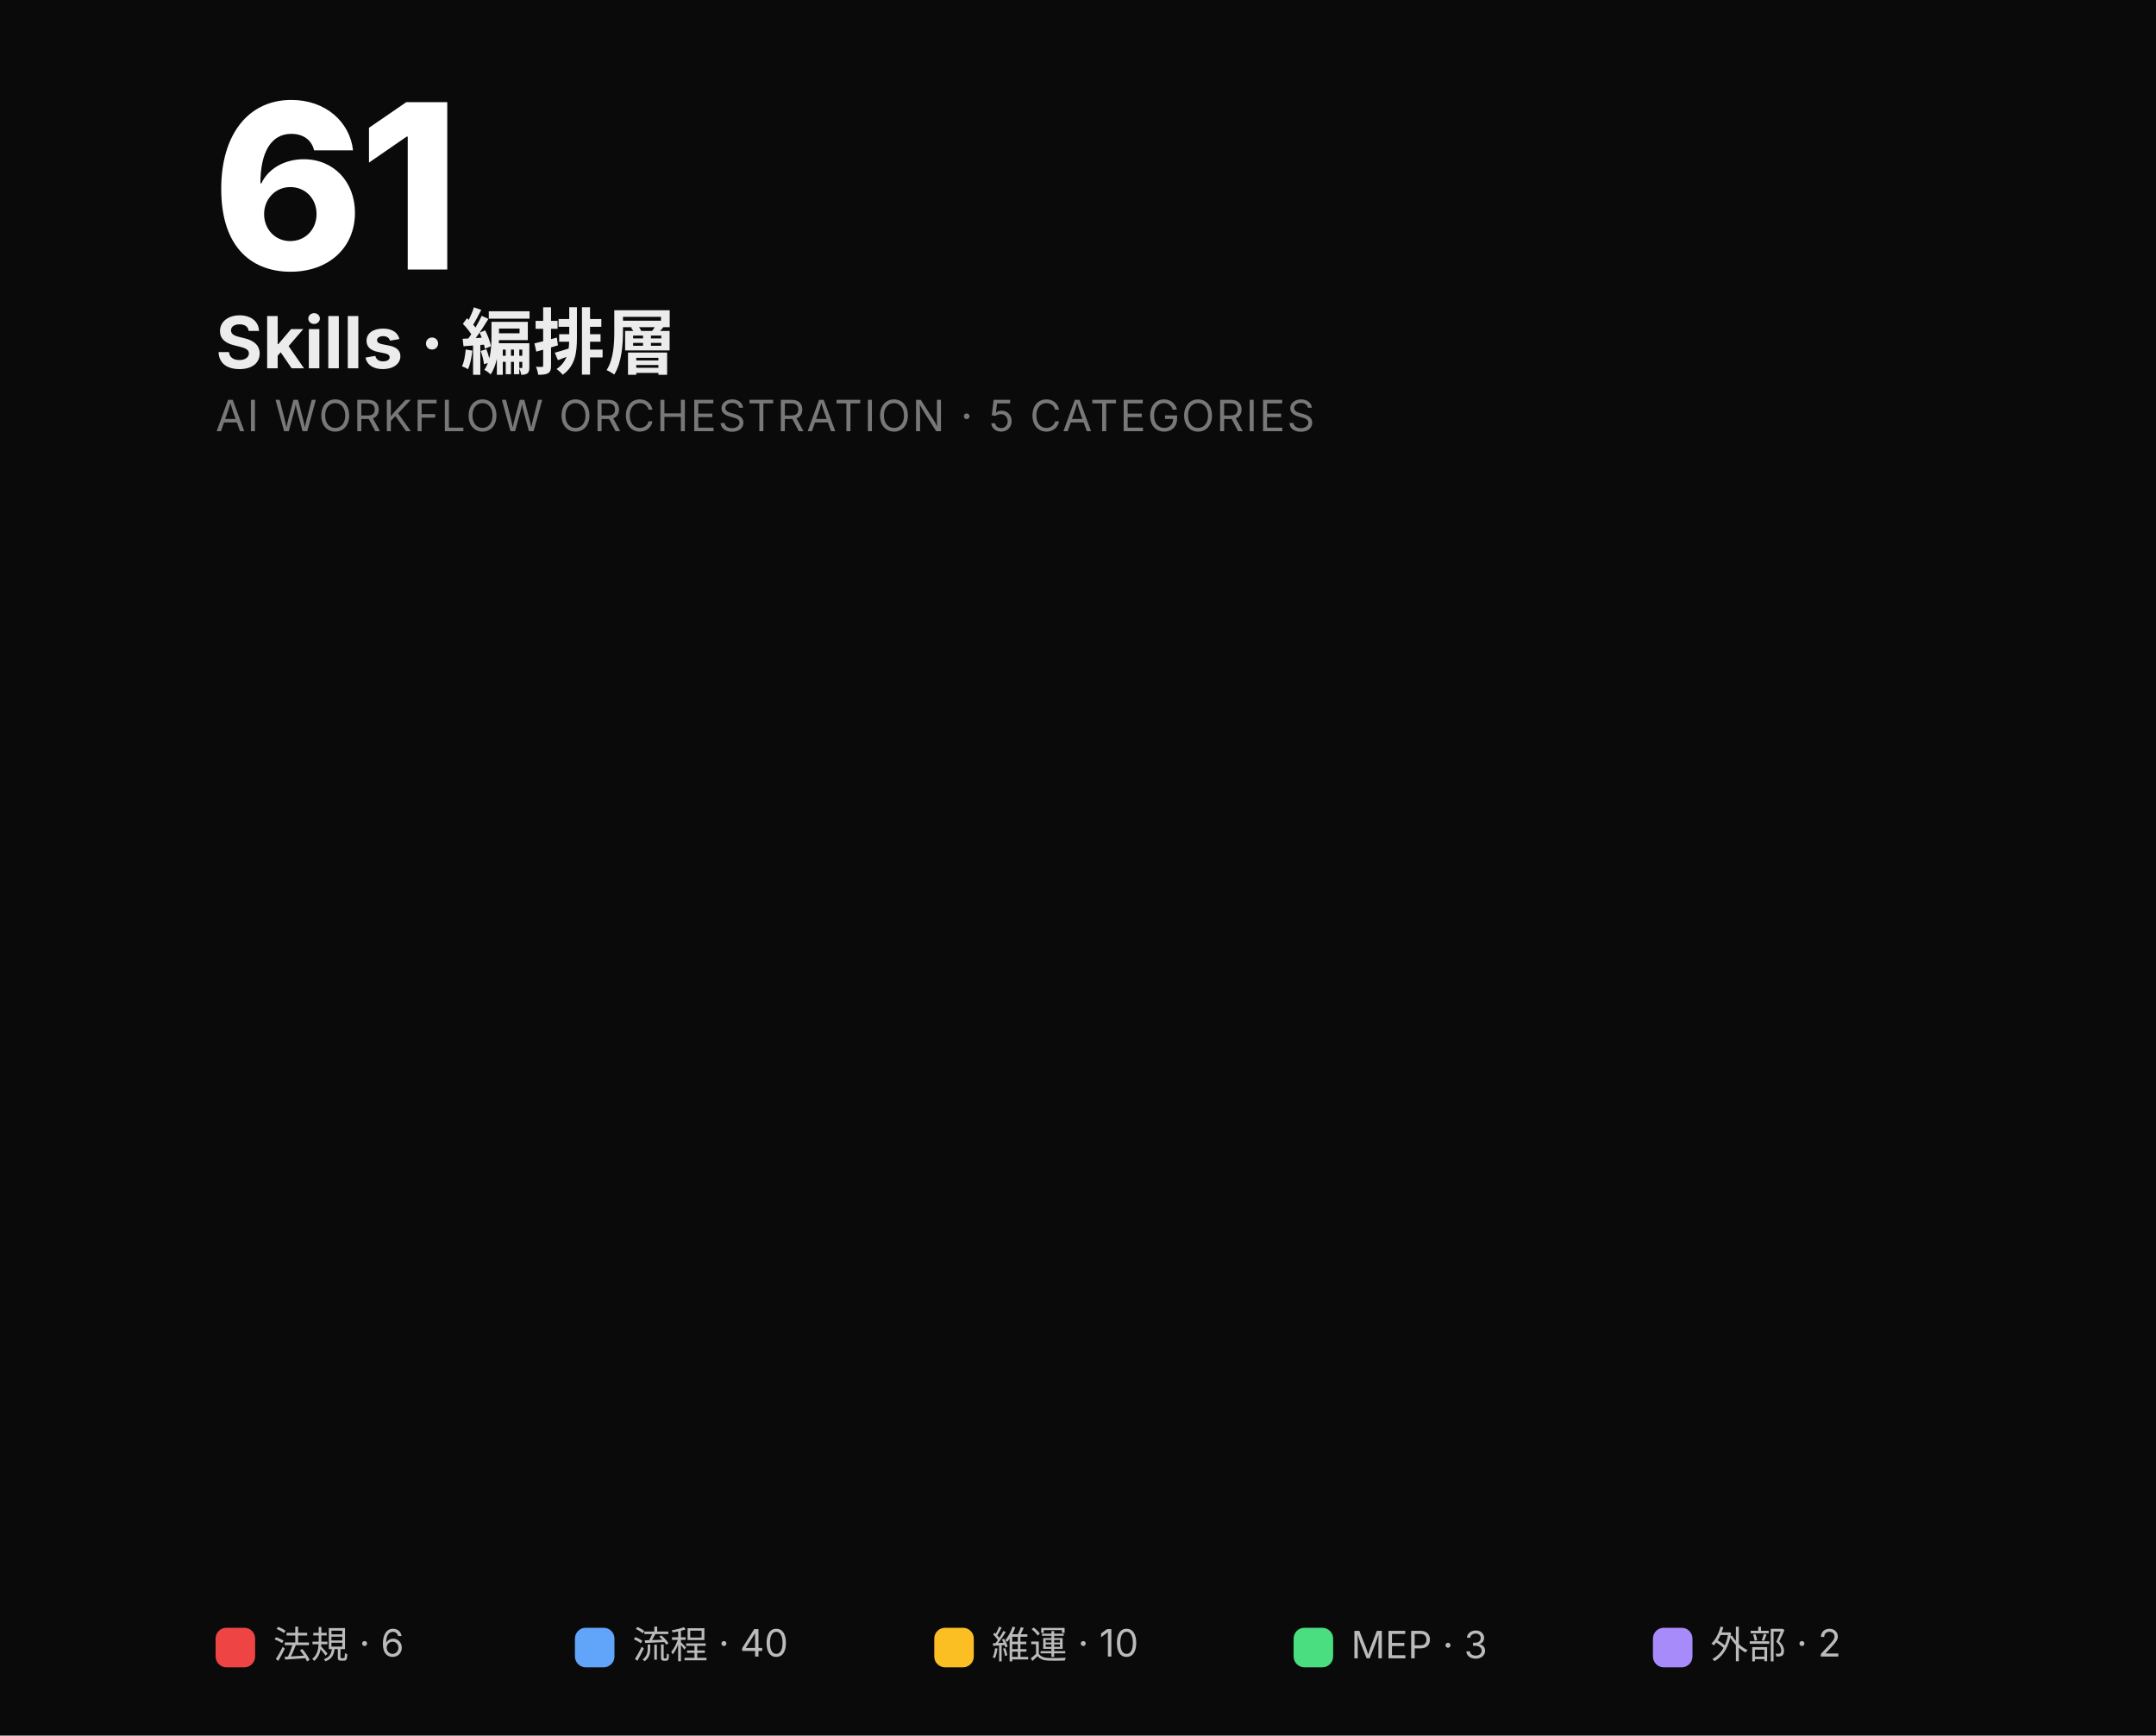
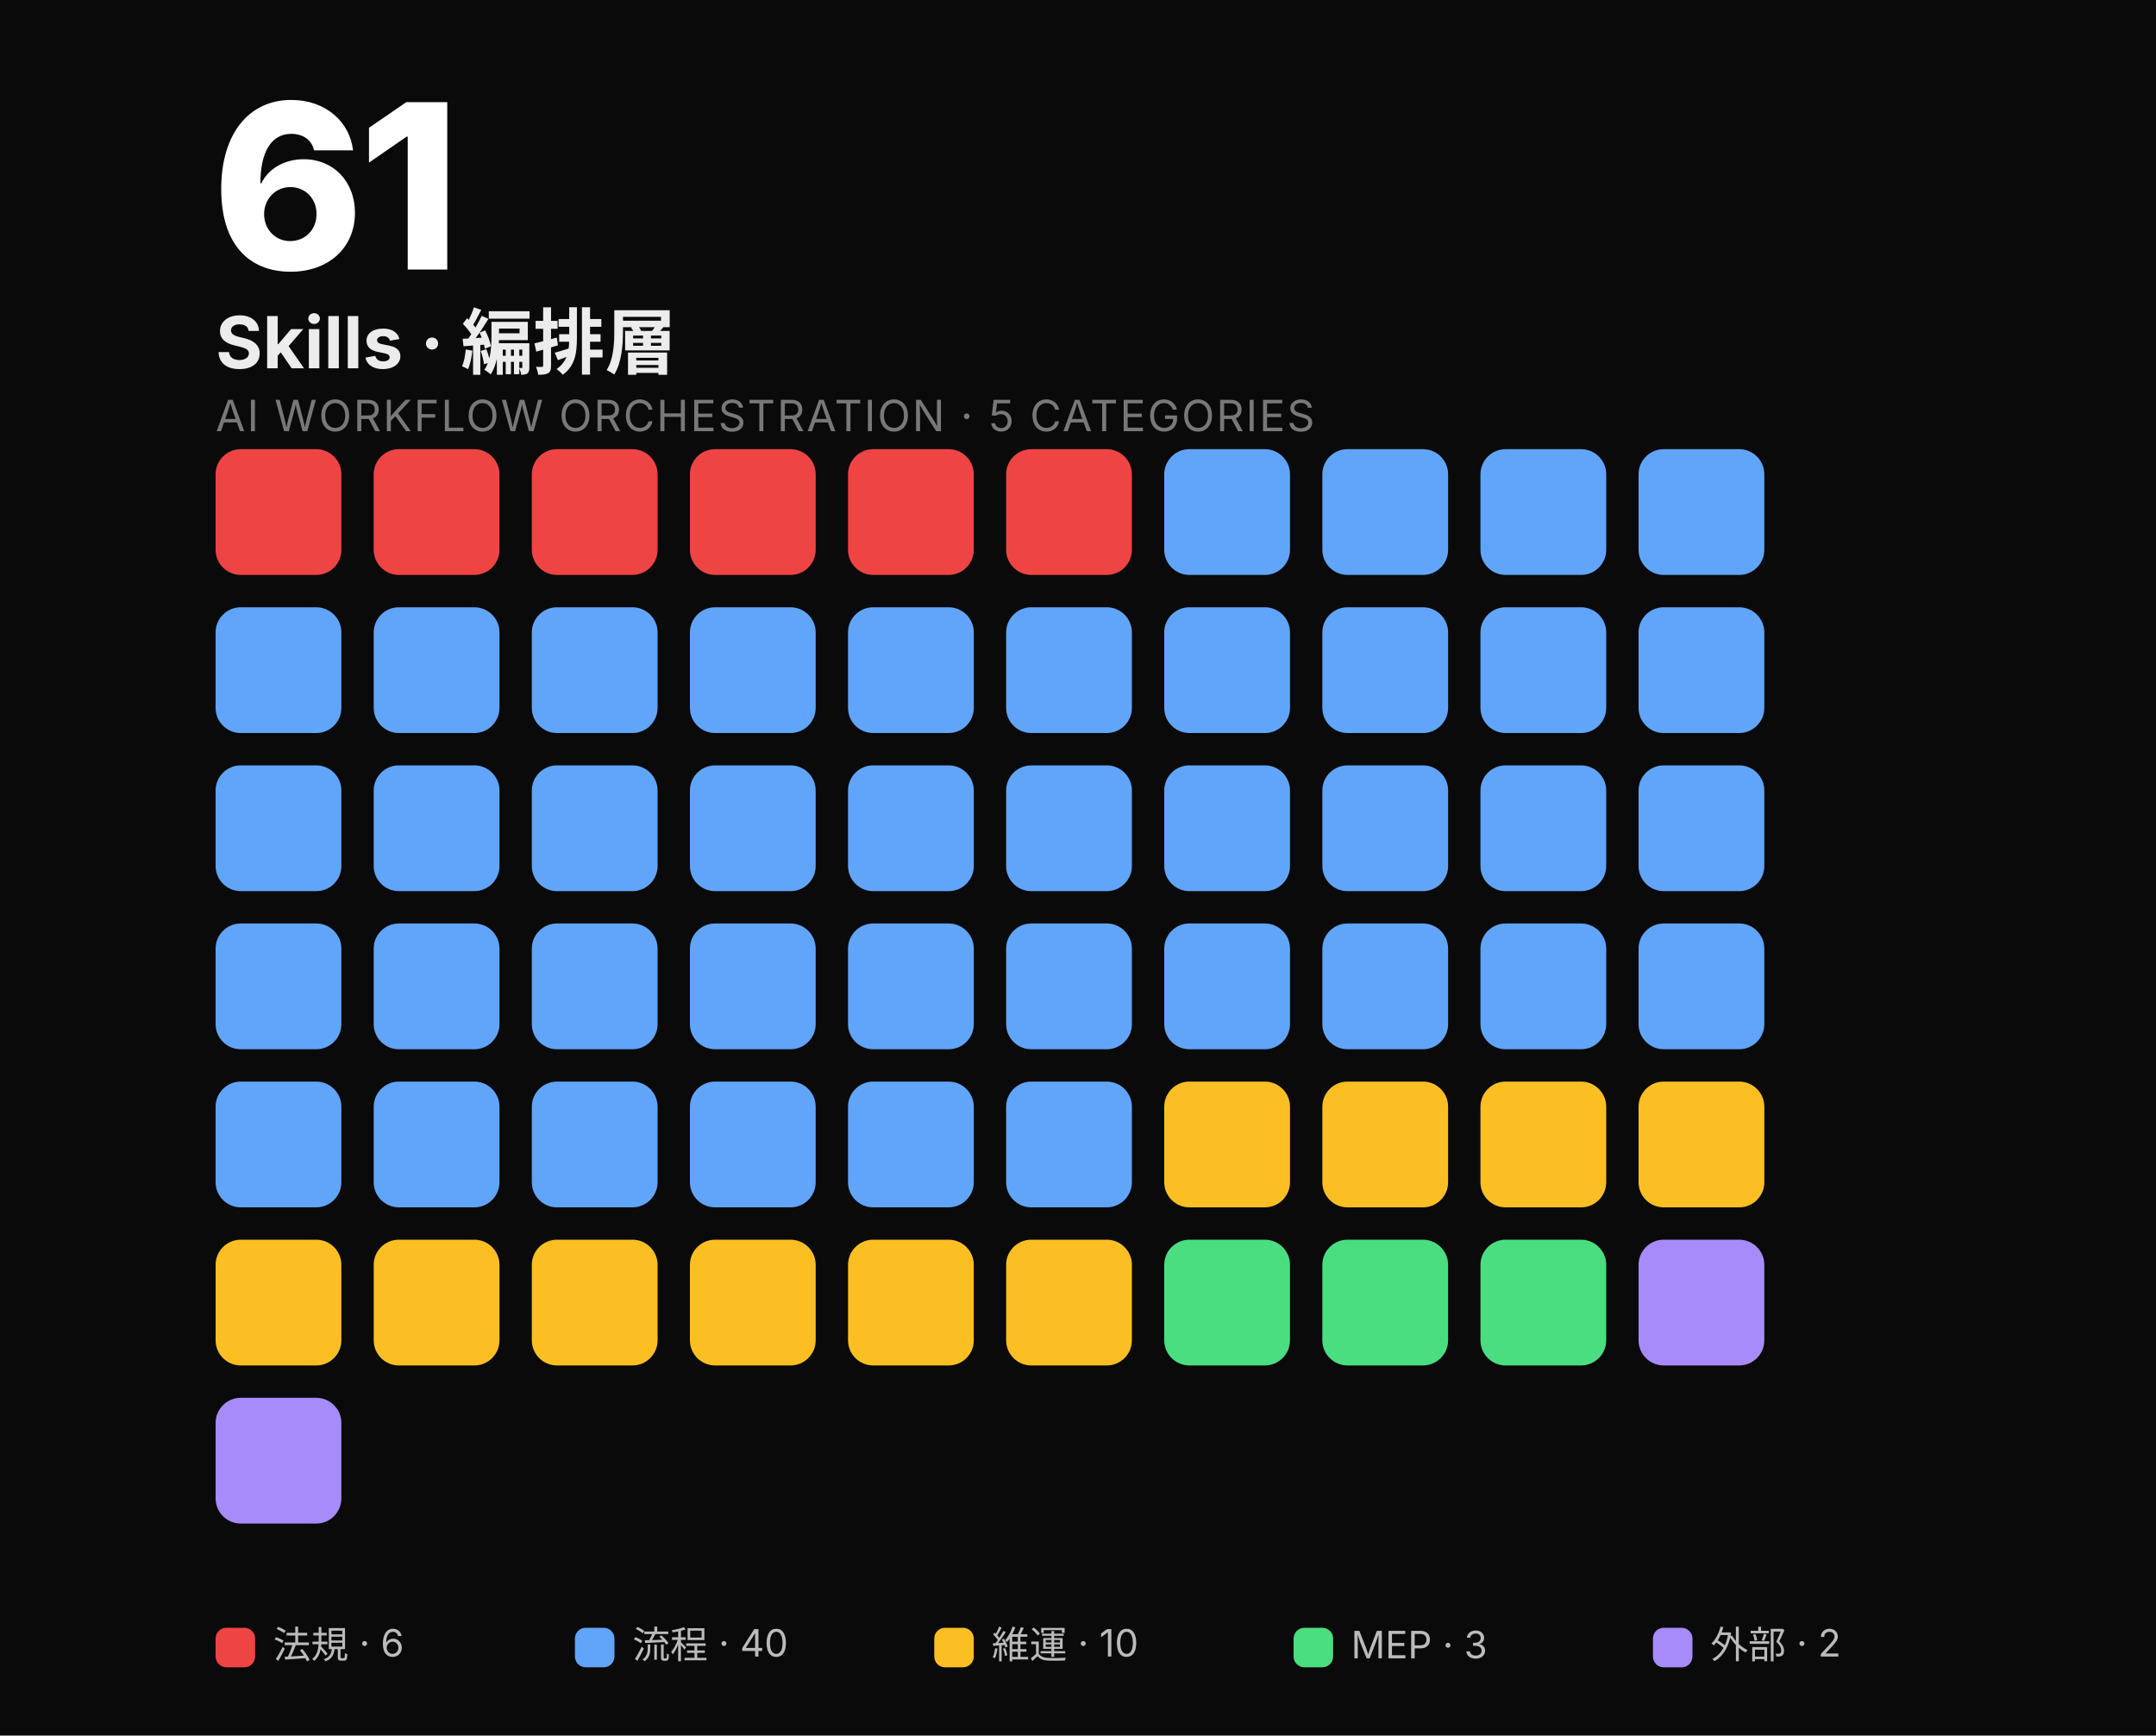
<svg xmlns="http://www.w3.org/2000/svg" viewBox="0 0 1200 966" width="1200" height="966" font-family="'Noto Sans TC','Helvetica Neue',Inter,sans-serif">
  <style>
-   .g{transform-box:fill-box;transform-origin:center;opacity:0;
-      animation:pop .6s cubic-bezier(.16,1,.3,1) forwards, glow 4.5s ease-in-out infinite;}
-   @keyframes pop{0%{opacity:0;transform:scale(.35) translateY(14px)}60%{opacity:1;transform:scale(1.12)}100%{opacity:1;transform:scale(1)}}
+   .g{transform-box:fill-box;transform-origin:center;opacity:1;
+      animation:glow 4.5s ease-in-out infinite;}
  @keyframes glow{0%,100%{filter:drop-shadow(0 0 0 rgba(0,0,0,0))}50%{filter:drop-shadow(0 0 7px rgba(255,255,255,.22))}}
  .num{fill:#fff;font-size:128px;font-weight:800;letter-spacing:-3px}
  .t{fill:rgba(255,255,255,.92);font-size:40px;font-weight:700}
  .s{fill:rgba(255,255,255,.45);font-size:24px;letter-spacing:1px}
  .lg{fill:rgba(255,255,255,.72);font-size:21px}
</style>
  <rect width="1200" height="966" rx="0" fill="#0a0a0a" />
  <text x="118" y="150" class="num">61</text>
  <text x="120" y="205" class="t">Skills · 編排層</text>
  <text x="120" y="240" class="s">AI WORKFLOW ORCHESTRATION · 5 CATEGORIES</text>
  <rect class="g" x="120" y="250" width="70" height="70" rx="14" fill="#ef4444" style="animation-delay:0.150s" />
  <rect class="g" x="208" y="250" width="70" height="70" rx="14" fill="#ef4444" style="animation-delay:0.195s" />
  <rect class="g" x="296" y="250" width="70" height="70" rx="14" fill="#ef4444" style="animation-delay:0.240s" />
  <rect class="g" x="384" y="250" width="70" height="70" rx="14" fill="#ef4444" style="animation-delay:0.285s" />
  <rect class="g" x="472" y="250" width="70" height="70" rx="14" fill="#ef4444" style="animation-delay:0.330s" />
  <rect class="g" x="560" y="250" width="70" height="70" rx="14" fill="#ef4444" style="animation-delay:0.375s" />
  <rect class="g" x="648" y="250" width="70" height="70" rx="14" fill="#60a5fa" style="animation-delay:0.420s" />
  <rect class="g" x="736" y="250" width="70" height="70" rx="14" fill="#60a5fa" style="animation-delay:0.465s" />
  <rect class="g" x="824" y="250" width="70" height="70" rx="14" fill="#60a5fa" style="animation-delay:0.510s" />
  <rect class="g" x="912" y="250" width="70" height="70" rx="14" fill="#60a5fa" style="animation-delay:0.555s" />
  <rect class="g" x="120" y="338" width="70" height="70" rx="14" fill="#60a5fa" style="animation-delay:0.600s" />
  <rect class="g" x="208" y="338" width="70" height="70" rx="14" fill="#60a5fa" style="animation-delay:0.645s" />
  <rect class="g" x="296" y="338" width="70" height="70" rx="14" fill="#60a5fa" style="animation-delay:0.690s" />
  <rect class="g" x="384" y="338" width="70" height="70" rx="14" fill="#60a5fa" style="animation-delay:0.735s" />
  <rect class="g" x="472" y="338" width="70" height="70" rx="14" fill="#60a5fa" style="animation-delay:0.780s" />
  <rect class="g" x="560" y="338" width="70" height="70" rx="14" fill="#60a5fa" style="animation-delay:0.825s" />
  <rect class="g" x="648" y="338" width="70" height="70" rx="14" fill="#60a5fa" style="animation-delay:0.870s" />
  <rect class="g" x="736" y="338" width="70" height="70" rx="14" fill="#60a5fa" style="animation-delay:0.915s" />
  <rect class="g" x="824" y="338" width="70" height="70" rx="14" fill="#60a5fa" style="animation-delay:0.960s" />
  <rect class="g" x="912" y="338" width="70" height="70" rx="14" fill="#60a5fa" style="animation-delay:1.005s" />
  <rect class="g" x="120" y="426" width="70" height="70" rx="14" fill="#60a5fa" style="animation-delay:1.050s" />
  <rect class="g" x="208" y="426" width="70" height="70" rx="14" fill="#60a5fa" style="animation-delay:1.095s" />
  <rect class="g" x="296" y="426" width="70" height="70" rx="14" fill="#60a5fa" style="animation-delay:1.140s" />
  <rect class="g" x="384" y="426" width="70" height="70" rx="14" fill="#60a5fa" style="animation-delay:1.185s" />
  <rect class="g" x="472" y="426" width="70" height="70" rx="14" fill="#60a5fa" style="animation-delay:1.230s" />
  <rect class="g" x="560" y="426" width="70" height="70" rx="14" fill="#60a5fa" style="animation-delay:1.275s" />
  <rect class="g" x="648" y="426" width="70" height="70" rx="14" fill="#60a5fa" style="animation-delay:1.320s" />
  <rect class="g" x="736" y="426" width="70" height="70" rx="14" fill="#60a5fa" style="animation-delay:1.365s" />
  <rect class="g" x="824" y="426" width="70" height="70" rx="14" fill="#60a5fa" style="animation-delay:1.410s" />
  <rect class="g" x="912" y="426" width="70" height="70" rx="14" fill="#60a5fa" style="animation-delay:1.455s" />
  <rect class="g" x="120" y="514" width="70" height="70" rx="14" fill="#60a5fa" style="animation-delay:1.500s" />
  <rect class="g" x="208" y="514" width="70" height="70" rx="14" fill="#60a5fa" style="animation-delay:1.545s" />
  <rect class="g" x="296" y="514" width="70" height="70" rx="14" fill="#60a5fa" style="animation-delay:1.590s" />
  <rect class="g" x="384" y="514" width="70" height="70" rx="14" fill="#60a5fa" style="animation-delay:1.635s" />
  <rect class="g" x="472" y="514" width="70" height="70" rx="14" fill="#60a5fa" style="animation-delay:1.680s" />
  <rect class="g" x="560" y="514" width="70" height="70" rx="14" fill="#60a5fa" style="animation-delay:1.725s" />
  <rect class="g" x="648" y="514" width="70" height="70" rx="14" fill="#60a5fa" style="animation-delay:1.770s" />
  <rect class="g" x="736" y="514" width="70" height="70" rx="14" fill="#60a5fa" style="animation-delay:1.815s" />
  <rect class="g" x="824" y="514" width="70" height="70" rx="14" fill="#60a5fa" style="animation-delay:1.860s" />
  <rect class="g" x="912" y="514" width="70" height="70" rx="14" fill="#60a5fa" style="animation-delay:1.905s" />
  <rect class="g" x="120" y="602" width="70" height="70" rx="14" fill="#60a5fa" style="animation-delay:1.950s" />
  <rect class="g" x="208" y="602" width="70" height="70" rx="14" fill="#60a5fa" style="animation-delay:1.995s" />
  <rect class="g" x="296" y="602" width="70" height="70" rx="14" fill="#60a5fa" style="animation-delay:2.040s" />
  <rect class="g" x="384" y="602" width="70" height="70" rx="14" fill="#60a5fa" style="animation-delay:2.085s" />
  <rect class="g" x="472" y="602" width="70" height="70" rx="14" fill="#60a5fa" style="animation-delay:2.130s" />
  <rect class="g" x="560" y="602" width="70" height="70" rx="14" fill="#60a5fa" style="animation-delay:2.175s" />
  <rect class="g" x="648" y="602" width="70" height="70" rx="14" fill="#fbbf24" style="animation-delay:2.220s" />
  <rect class="g" x="736" y="602" width="70" height="70" rx="14" fill="#fbbf24" style="animation-delay:2.265s" />
  <rect class="g" x="824" y="602" width="70" height="70" rx="14" fill="#fbbf24" style="animation-delay:2.310s" />
  <rect class="g" x="912" y="602" width="70" height="70" rx="14" fill="#fbbf24" style="animation-delay:2.355s" />
  <rect class="g" x="120" y="690" width="70" height="70" rx="14" fill="#fbbf24" style="animation-delay:2.400s" />
  <rect class="g" x="208" y="690" width="70" height="70" rx="14" fill="#fbbf24" style="animation-delay:2.445s" />
  <rect class="g" x="296" y="690" width="70" height="70" rx="14" fill="#fbbf24" style="animation-delay:2.490s" />
  <rect class="g" x="384" y="690" width="70" height="70" rx="14" fill="#fbbf24" style="animation-delay:2.535s" />
  <rect class="g" x="472" y="690" width="70" height="70" rx="14" fill="#fbbf24" style="animation-delay:2.580s" />
  <rect class="g" x="560" y="690" width="70" height="70" rx="14" fill="#fbbf24" style="animation-delay:2.625s" />
  <rect class="g" x="648" y="690" width="70" height="70" rx="14" fill="#4ade80" style="animation-delay:2.670s" />
  <rect class="g" x="736" y="690" width="70" height="70" rx="14" fill="#4ade80" style="animation-delay:2.715s" />
  <rect class="g" x="824" y="690" width="70" height="70" rx="14" fill="#4ade80" style="animation-delay:2.760s" />
  <rect class="g" x="912" y="690" width="70" height="70" rx="14" fill="#a78bfa" style="animation-delay:2.805s" />
  <rect class="g" x="120" y="778" width="70" height="70" rx="14" fill="#a78bfa" style="animation-delay:2.850s" />
  <g transform="translate(120,906)">
    <rect width="22" height="22" rx="6" fill="#ef4444" />
    <text x="32" y="17" class="lg">法規 · 6</text>
  </g>
  <g transform="translate(320,906)">
    <rect width="22" height="22" rx="6" fill="#60a5fa" />
    <text x="32" y="17" class="lg">流程 · 40</text>
  </g>
  <g transform="translate(520,906)">
    <rect width="22" height="22" rx="6" fill="#fbbf24" />
    <text x="32" y="17" class="lg">維運 · 10</text>
  </g>
  <g transform="translate(720,906)">
    <rect width="22" height="22" rx="6" fill="#4ade80" />
    <text x="32" y="17" class="lg">MEP · 3</text>
  </g>
  <g transform="translate(920,906)">
    <rect width="22" height="22" rx="6" fill="#a78bfa" />
    <text x="32" y="17" class="lg">外部 · 2</text>
  </g>
</svg>
